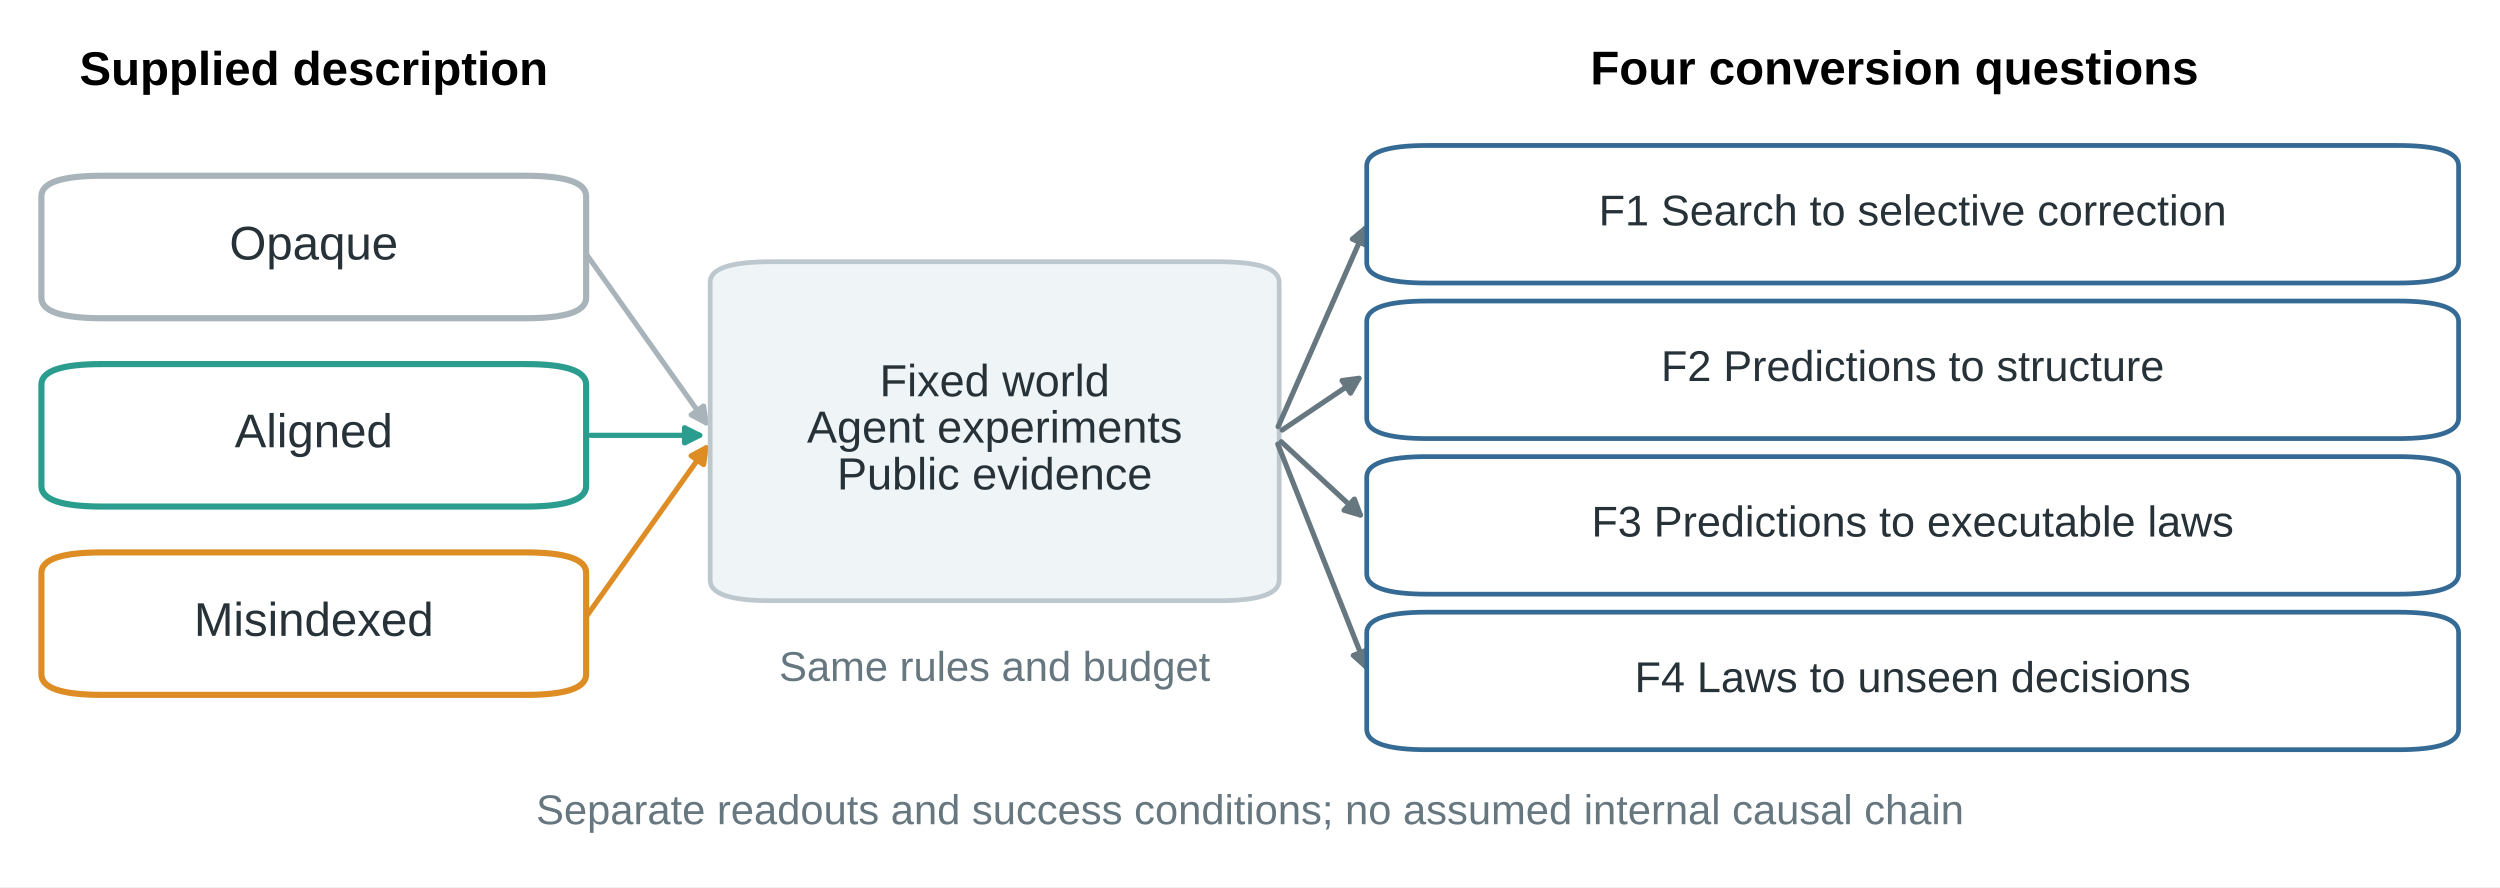
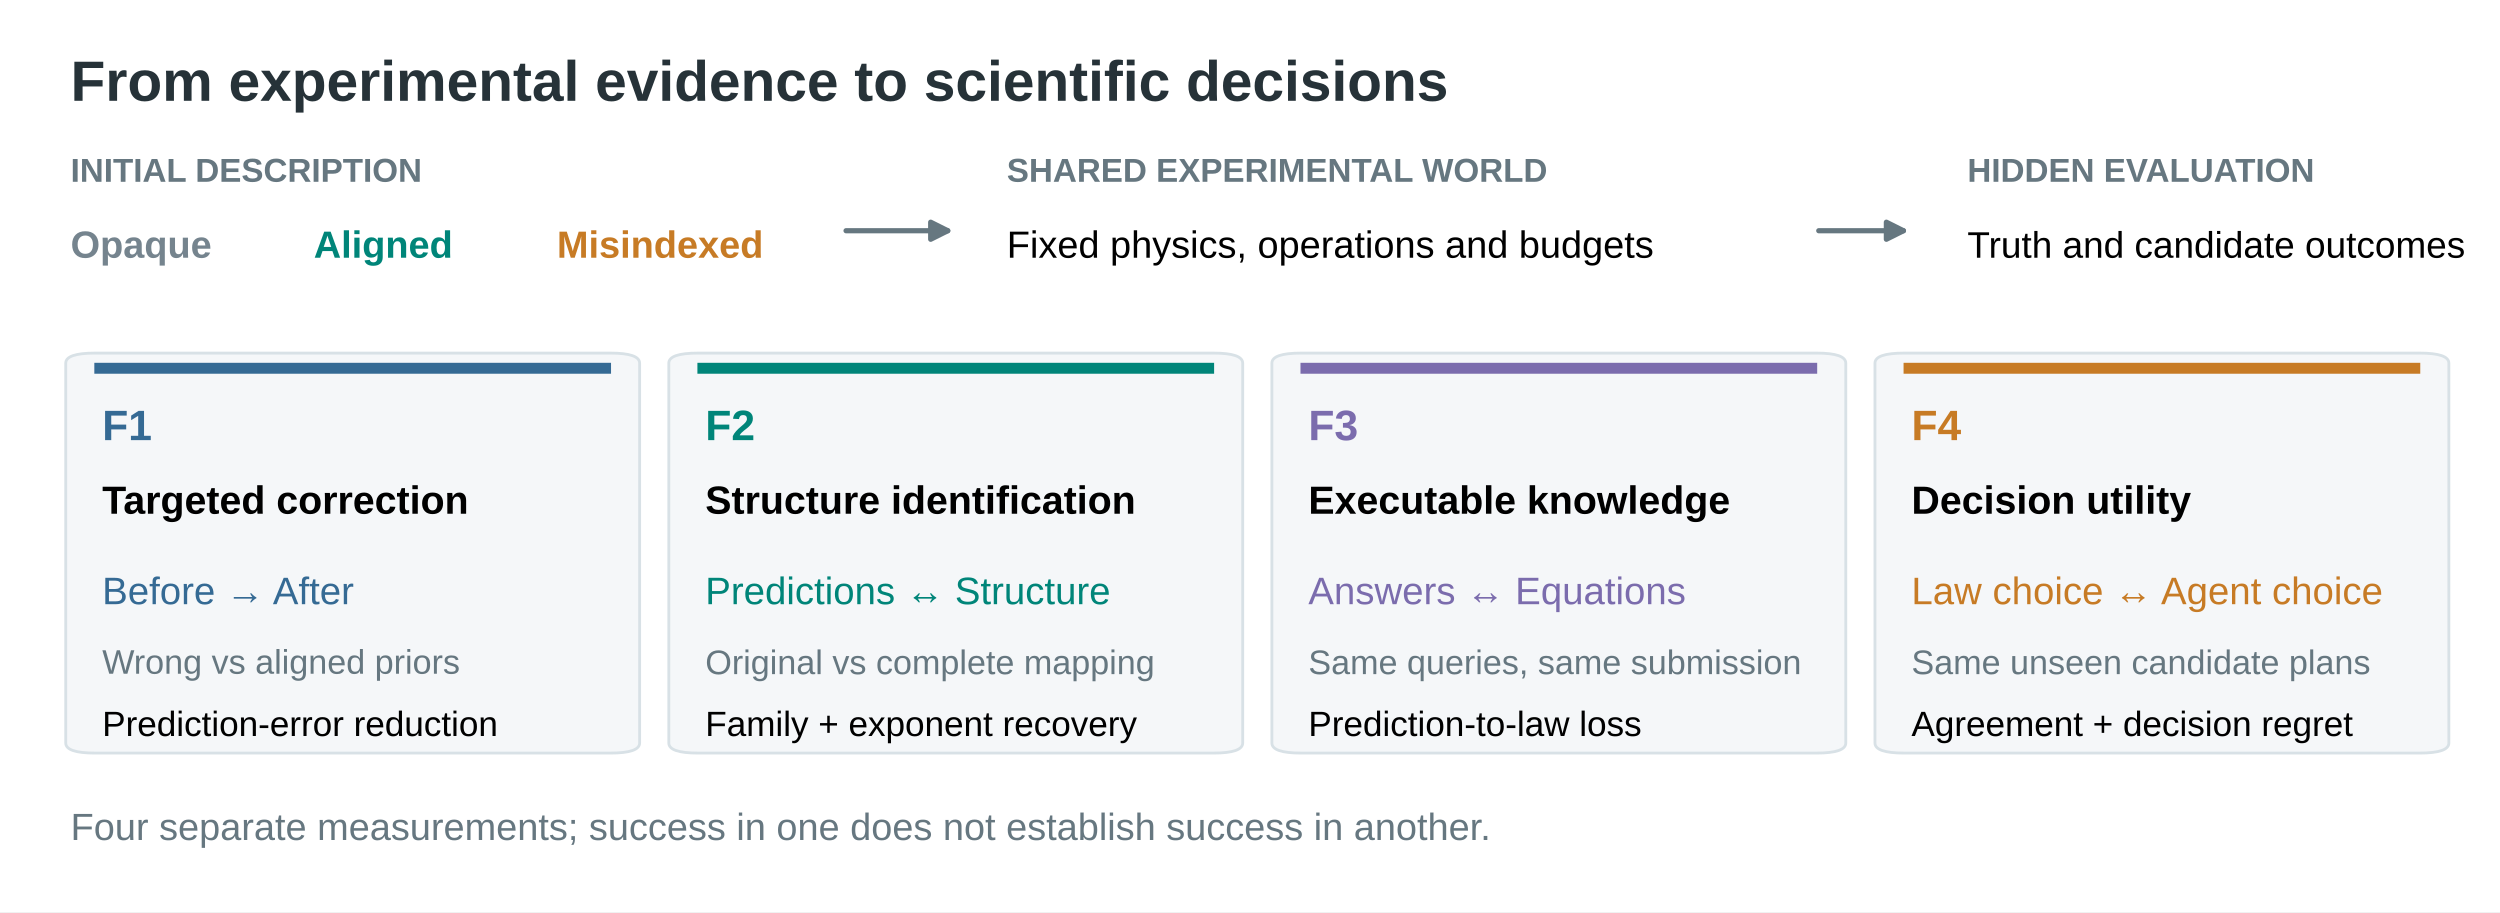
- <svg xmlns="http://www.w3.org/2000/svg" width="527.616pt" height="187.2pt" viewBox="0 0 527.616 187.2" version="1.1">
+ <svg xmlns="http://www.w3.org/2000/svg" width="527.616pt" height="192.492pt" viewBox="0 0 527.616 192.492" version="1.1">
  <defs>
    <style type="text/css">*{stroke-linejoin: round; stroke-linecap: butt}</style>
  </defs>
  <g id="figure_1">
    <g id="patch_1">
-       <path d="M 0 187.2 L 527.616 187.2 L 527.616 -0 L 0 -0 z " style="fill: #ffffff" />
+       <path d="M 0 192.492 L 527.616 192.492 L 527.616 0 L 0 0 z " style="fill: #ffffff" />
    </g>
    <g id="axes_1">
      <g id="patch_2">
-         <path d="M 21.57 67.162 L 110.87 67.162 Q 123.7 67.162 123.7 62.842 L 123.7 41.414 Q 123.7 37.094 110.87 37.094 L 21.57 37.094 Q 8.74 37.094 8.74 41.414 L 8.74 62.842 Q 8.74 67.162 21.57 67.162 z " clip-path="url(#pe989a8f828)" style="fill: #ffffff; stroke: #a8b4ba; stroke-width: 1.3; stroke-linejoin: miter" />
+         <path d="M 178.558 48.695 Q 189.904 48.695 200.02 48.695 " clip-path="url(#p1fae0fed9e)" style="fill: none; stroke: #667780; stroke-width: 1.1; stroke-linecap: round" />
+         <path d="M 196.42 46.895 L 200.02 48.695 L 196.42 50.495 z " clip-path="url(#p1fae0fed9e)" style="fill: #667780; stroke: #667780; stroke-width: 1.1; stroke-linecap: round" />
      </g>
      <g id="patch_3">
-         <path d="M 123.833 53.761 Q 136.788 72.001 149.03 89.239 " clip-path="url(#pe989a8f828)" style="fill: none; stroke: #a8b4ba; stroke-width: 1.1; stroke-linecap: round" />
-         <path d="M 148.482 85.703 L 149.03 89.239 L 145.873 87.556 z " clip-path="url(#pe989a8f828)" style="fill: #a8b4ba; stroke: #a8b4ba; stroke-width: 1.1; stroke-linecap: round" />
+         <path d="M 383.846 48.695 Q 393.394 48.695 401.712 48.695 " clip-path="url(#p1fae0fed9e)" style="fill: none; stroke: #667780; stroke-width: 1.1; stroke-linecap: round" />
+         <path d="M 398.112 46.895 L 401.712 48.695 L 398.112 50.495 z " clip-path="url(#p1fae0fed9e)" style="fill: #667780; stroke: #667780; stroke-width: 1.1; stroke-linecap: round" />
      </g>
      <g id="patch_4">
-         <path d="M 21.57 106.906 L 110.87 106.906 Q 123.7 106.906 123.7 102.586 L 123.7 81.158 Q 123.7 76.838 110.87 76.838 L 21.57 76.838 Q 8.74 76.838 8.74 81.158 L 8.74 102.586 Q 8.74 106.906 21.57 106.906 z " clip-path="url(#pe989a8f828)" style="fill: #ffffff; stroke: #2a9d8f; stroke-width: 1.3; stroke-linejoin: miter" />
+         <path d="M 20.03 158.934 L 128.832 158.934 Q 134.991 158.934 134.991 156.797 L 134.991 76.656 Q 134.991 74.519 128.832 74.519 L 20.03 74.519 Q 13.872 74.519 13.872 76.656 L 13.872 156.797 Q 13.872 158.934 20.03 158.934 z " clip-path="url(#p1fae0fed9e)" style="fill: #f5f7f9; stroke: #d8e1e6; stroke-width: 0.6; stroke-linejoin: miter" />
      </g>
      <g id="patch_5">
-         <path d="M 124.676 91.872 Q 136.788 91.872 147.67 91.872 " clip-path="url(#pe989a8f828)" style="fill: none; stroke: #2a9d8f; stroke-width: 1.1; stroke-linecap: round" />
-         <path d="M 144.47 90.272 L 147.67 91.872 L 144.47 93.472 z " clip-path="url(#pe989a8f828)" style="fill: #2a9d8f; stroke: #2a9d8f; stroke-width: 1.1; stroke-linecap: round" />
+         <path d="M 147.308 158.934 L 256.11 158.934 Q 262.268 158.934 262.268 156.797 L 262.268 76.656 Q 262.268 74.519 256.11 74.519 L 147.308 74.519 Q 141.149 74.519 141.149 76.656 L 141.149 156.797 Q 141.149 158.934 147.308 158.934 z " clip-path="url(#p1fae0fed9e)" style="fill: #f5f7f9; stroke: #d8e1e6; stroke-width: 0.6; stroke-linejoin: miter" />
      </g>
      <g id="patch_6">
-         <path d="M 21.57 146.65 L 110.87 146.65 Q 123.7 146.65 123.7 142.33 L 123.7 120.902 Q 123.7 116.582 110.87 116.582 L 21.57 116.582 Q 8.74 116.582 8.74 120.902 L 8.74 142.33 Q 8.74 146.65 21.57 146.65 z " clip-path="url(#pe989a8f828)" style="fill: #ffffff; stroke: #dd8d24; stroke-width: 1.3; stroke-linejoin: miter" />
+         <path d="M 274.586 158.934 L 383.387 158.934 Q 389.546 158.934 389.546 156.797 L 389.546 76.656 Q 389.546 74.519 383.387 74.519 L 274.586 74.519 Q 268.427 74.519 268.427 76.656 L 268.427 156.797 Q 268.427 158.934 274.586 158.934 z " clip-path="url(#p1fae0fed9e)" style="fill: #f5f7f9; stroke: #d8e1e6; stroke-width: 0.6; stroke-linejoin: miter" />
      </g>
      <g id="patch_7">
-         <path d="M 123.833 129.983 Q 136.788 111.743 149.03 94.505 " clip-path="url(#pe989a8f828)" style="fill: none; stroke: #dd8d24; stroke-width: 1.1; stroke-linecap: round" />
-         <path d="M 145.873 96.188 L 149.03 94.505 L 148.482 98.041 z " clip-path="url(#pe989a8f828)" style="fill: #dd8d24; stroke: #dd8d24; stroke-width: 1.1; stroke-linecap: round" />
+         <path d="M 401.863 158.934 L 510.665 158.934 Q 516.823 158.934 516.823 156.797 L 516.823 76.656 Q 516.823 74.519 510.665 74.519 L 401.863 74.519 Q 395.705 74.519 395.705 76.656 L 395.705 156.797 Q 395.705 158.934 401.863 158.934 z " clip-path="url(#p1fae0fed9e)" style="fill: #f5f7f9; stroke: #d8e1e6; stroke-width: 0.6; stroke-linejoin: miter" />
      </g>
-       <g id="patch_8">
-         <path d="M 162.704 126.778 L 257.136 126.778 Q 269.967 126.778 269.967 122.458 L 269.967 59.558 Q 269.967 55.238 257.136 55.238 L 162.704 55.238 Q 149.874 55.238 149.874 59.558 L 149.874 122.458 Q 149.874 126.778 162.704 126.778 z " clip-path="url(#pe989a8f828)" style="fill: #eff4f7; stroke: #bcc7ce; stroke-linejoin: miter" />
+       <g id="line2d_1">
+         <path d="M 21.057 77.724 L 127.806 77.724 " clip-path="url(#p1fae0fed9e)" style="fill: none; stroke: #356a94; stroke-width: 2.3; stroke-linecap: square" />
      </g>
-       <g id="patch_9">
-         <path d="M 269.746 90.041 Q 279.205 68.544 288.168 48.172 " clip-path="url(#pe989a8f828)" style="fill: none; stroke: #667780; stroke-width: 1.1; stroke-linecap: round" />
-         <path d="M 285.415 50.457 L 288.168 48.172 L 288.344 51.745 z " clip-path="url(#pe989a8f828)" style="fill: #667780; stroke: #667780; stroke-width: 1.1; stroke-linecap: round" />
+       <g id="line2d_2">
+         <path d="M 148.334 77.724 L 255.083 77.724 " clip-path="url(#p1fae0fed9e)" style="fill: none; stroke: #008579; stroke-width: 2.3; stroke-linecap: square" />
      </g>
-       <g id="patch_10">
-         <path d="M 301.273 59.731 L 506.046 59.731 Q 518.876 59.731 518.876 55.411 L 518.876 35.021 Q 518.876 30.701 506.046 30.701 L 301.273 30.701 Q 288.442 30.701 288.442 35.021 L 288.442 55.411 Q 288.442 59.731 301.273 59.731 z " clip-path="url(#pe989a8f828)" style="fill: #ffffff; stroke: #356a94; stroke-linejoin: miter" />
+       <g id="line2d_3">
+         <path d="M 275.612 77.724 L 382.361 77.724 " clip-path="url(#p1fae0fed9e)" style="fill: none; stroke: #7b6cad; stroke-width: 2.3; stroke-linecap: square" />
      </g>
-       <g id="patch_11">
-         <path d="M 270.597 90.757 Q 279.202 84.962 286.788 79.853 " clip-path="url(#pe989a8f828)" style="fill: none; stroke: #667780; stroke-width: 1.1; stroke-linecap: round" />
-         <path d="M 283.24 80.314 L 286.788 79.853 L 285.027 82.968 z " clip-path="url(#pe989a8f828)" style="fill: #667780; stroke: #667780; stroke-width: 1.1; stroke-linecap: round" />
-       </g>
-       <g id="patch_12">
-         <path d="M 301.273 92.563 L 506.046 92.563 Q 518.876 92.563 518.876 88.243 L 518.876 67.853 Q 518.876 63.533 506.046 63.533 L 301.273 63.533 Q 288.442 63.533 288.442 67.853 L 288.442 88.243 Q 288.442 92.563 301.273 92.563 z " clip-path="url(#pe989a8f828)" style="fill: #ffffff; stroke: #356a94; stroke-linejoin: miter" />
-       </g>
-       <g id="patch_13">
-         <path d="M 270.406 93.229 Q 279.203 101.375 287.098 108.685 " clip-path="url(#pe989a8f828)" style="fill: none; stroke: #667780; stroke-width: 1.1; stroke-linecap: round" />
-         <path d="M 285.837 105.337 L 287.098 108.685 L 283.663 107.685 z " clip-path="url(#pe989a8f828)" style="fill: #667780; stroke: #667780; stroke-width: 1.1; stroke-linecap: round" />
-       </g>
-       <g id="patch_14">
-         <path d="M 301.273 125.395 L 506.046 125.395 Q 518.876 125.395 518.876 121.075 L 518.876 100.685 Q 518.876 96.365 506.046 96.365 L 301.273 96.365 Q 288.442 96.365 288.442 100.685 L 288.442 121.075 Q 288.442 125.395 301.273 125.395 z " clip-path="url(#pe989a8f828)" style="fill: #ffffff; stroke: #356a94; stroke-linejoin: miter" />
-       </g>
-       <g id="patch_15">
-         <path d="M 269.676 93.729 Q 279.204 117.792 288.28 140.711 " clip-path="url(#pe989a8f828)" style="fill: none; stroke: #667780; stroke-width: 1.1; stroke-linecap: round" />
-         <path d="M 288.59 137.146 L 288.28 140.711 L 285.614 138.325 z " clip-path="url(#pe989a8f828)" style="fill: #667780; stroke: #667780; stroke-width: 1.1; stroke-linecap: round" />
-       </g>
-       <g id="patch_16">
-         <path d="M 301.273 158.227 L 506.046 158.227 Q 518.876 158.227 518.876 153.907 L 518.876 133.517 Q 518.876 129.197 506.046 129.197 L 301.273 129.197 Q 288.442 129.197 288.442 133.517 L 288.442 153.907 Q 288.442 158.227 301.273 158.227 z " clip-path="url(#pe989a8f828)" style="fill: #ffffff; stroke: #356a94; stroke-linejoin: miter" />
+       <g id="line2d_4">
+         <path d="M 402.89 77.724 L 509.638 77.724 " clip-path="url(#p1fae0fed9e)" style="fill: none; stroke: #c77b25; stroke-width: 2.3; stroke-linecap: square" />
      </g>
      <g id="text_1">
-         <text style="font-weight: 700; font-size: 10px; font-family: 'Arial', 'Helvetica', 'DejaVu Sans', sans-serif; text-anchor: middle" x="66.22" y="17.936" transform="rotate(-0 66.21984 17.93569)">Supplied description</text>
+         <text style="font-weight: 700; font-size: 12px; font-family: 'Arial', 'Helvetica', 'DejaVu Sans', sans-serif; text-anchor: start; fill: #263238" x="14.898" y="21.278" transform="rotate(-0 14.89824 21.27839)">From experimental evidence to scientific decisions</text>
      </g>
      <g id="text_2">
-         <text style="font-size: 10px; font-family: 'Arial', 'Helvetica', 'DejaVu Sans', sans-serif; text-anchor: middle; fill: #263238" x="66.22" y="54.777" transform="rotate(-0 66.21984 54.77722)">Opaque</text>
+         <text style="font-weight: 700; font-size: 7px; font-family: 'Arial', 'Helvetica', 'DejaVu Sans', sans-serif; text-anchor: start; fill: #667780" x="14.898" y="38.366" transform="rotate(-0 14.89824 38.3661)">INITIAL DESCRIPTION</text>
      </g>
      <g id="text_3">
-         <text style="font-size: 10px; font-family: 'Arial', 'Helvetica', 'DejaVu Sans', sans-serif; text-anchor: middle; fill: #263238" x="66.22" y="94.399" transform="rotate(-0 66.21984 94.39856)">Aligned</text>
+         <text style="font-weight: 700; font-size: 8px; font-family: 'Arial', 'Helvetica', 'DejaVu Sans', sans-serif; text-anchor: start; fill: #75848e" x="14.898" y="54.394" transform="rotate(-0 14.89824 54.39438)">Opaque</text>
      </g>
      <g id="text_4">
-         <text style="font-size: 10px; font-family: 'Arial', 'Helvetica', 'DejaVu Sans', sans-serif; text-anchor: middle; fill: #263238" x="66.22" y="134.201" transform="rotate(-0 66.21984 134.2012)">Misindexed</text>
+         <text style="font-weight: 700; font-size: 8px; font-family: 'Arial', 'Helvetica', 'DejaVu Sans', sans-serif; text-anchor: start; fill: #008579" x="66.22" y="54.394" transform="rotate(-0 66.21984 54.39438)">Aligned</text>
      </g>
      <g id="text_5">
-         <text style="font-size: 9.5px; font-family: 'Arial', 'Helvetica', 'DejaVu Sans', sans-serif; fill: #263238" transform="translate(185.6359 83.6322)">Fixed world</text>
-         <text style="font-size: 9.5px; font-family: 'Arial', 'Helvetica', 'DejaVu Sans', sans-serif; fill: #263238" transform="translate(170.3179 93.40823)">Agent experiments</text>
-         <text style="font-size: 9.5px; font-family: 'Arial', 'Helvetica', 'DejaVu Sans', sans-serif; fill: #263238" transform="translate(176.651 103.2956)">Public evidence</text>
+         <text style="font-weight: 700; font-size: 8px; font-family: 'Arial', 'Helvetica', 'DejaVu Sans', sans-serif; text-anchor: start; fill: #c77b25" x="117.541" y="54.394" transform="rotate(-0 117.5414 54.39438)">Misindexed</text>
      </g>
      <g id="text_6">
-         <text style="font-size: 8.8px; font-family: 'Arial', 'Helvetica', 'DejaVu Sans', sans-serif; text-anchor: middle; fill: #667780" x="209.92" y="143.712" transform="rotate(-0 209.9203 143.712)">Same rules and budget</text>
+         <text style="font-weight: 700; font-size: 7px; font-family: 'Arial', 'Helvetica', 'DejaVu Sans', sans-serif; text-anchor: start; fill: #667780" x="212.486" y="38.366" transform="rotate(-0 212.4864 38.3661)">SHARED EXPERIMENTAL WORLD</text>
      </g>
      <g id="text_7">
-         <text style="font-weight: 700; font-size: 10px; font-family: 'Arial', 'Helvetica', 'DejaVu Sans', sans-serif; text-anchor: middle" x="399.81" y="17.814" transform="rotate(-0 399.8102 17.81381)">Four conversion questions</text>
+         <text style="font-size: 8px; font-family: 'Arial', 'Helvetica', 'DejaVu Sans', sans-serif; text-anchor: start" x="212.486" y="54.394" transform="rotate(-0 212.4864 54.39438)">Fixed physics, operations and budgets</text>
      </g>
      <g id="text_8">
-         <text style="font-size: 9.1px; font-family: 'Arial', 'Helvetica', 'DejaVu Sans', sans-serif; text-anchor: middle; fill: #263238" x="403.659" y="47.568" transform="rotate(-0 403.6594 47.56849)">F1   Search to selective correction</text>
+         <text style="font-weight: 700; font-size: 7px; font-family: 'Arial', 'Helvetica', 'DejaVu Sans', sans-serif; text-anchor: start; fill: #667780" x="415.207" y="38.366" transform="rotate(-0 415.2067 38.3661)">HIDDEN EVALUATION</text>
      </g>
      <g id="text_9">
-         <text style="font-size: 9.1px; font-family: 'Arial', 'Helvetica', 'DejaVu Sans', sans-serif; text-anchor: middle; fill: #263238" x="403.659" y="80.4" transform="rotate(-0 403.6594 80.40049)">F2   Predictions to structure</text>
+         <text style="font-size: 7.8px; font-family: 'Arial', 'Helvetica', 'DejaVu Sans', sans-serif; text-anchor: start" x="415.207" y="54.394" transform="rotate(-0 415.2067 54.39438)">Truth and candidate outcomes</text>
      </g>
      <g id="text_10">
-         <text style="font-size: 9.1px; font-family: 'Arial', 'Helvetica', 'DejaVu Sans', sans-serif; text-anchor: middle; fill: #263238" x="403.659" y="113.232" transform="rotate(-0 403.6594 113.2325)">F3   Predictions to executable laws</text>
+         <text style="font-weight: 700; font-size: 9px; font-family: 'Arial', 'Helvetica', 'DejaVu Sans', sans-serif; text-anchor: start; fill: #356a94" x="21.57" y="92.893" transform="rotate(-0 21.57005 92.89297)">F1</text>
      </g>
      <g id="text_11">
-         <text style="font-size: 9.1px; font-family: 'Arial', 'Helvetica', 'DejaVu Sans', sans-serif; text-anchor: middle; fill: #263238" x="403.659" y="146.064" transform="rotate(-0 403.6594 146.0645)">F4   Laws to unseen decisions</text>
+         <text style="font-weight: 700; font-size: 8.3px; font-family: 'Arial', 'Helvetica', 'DejaVu Sans', sans-serif; text-anchor: start" x="21.57" y="108.42" transform="rotate(-0 21.57005 108.4202)">Targeted correction</text>
      </g>
      <g id="text_12">
-         <text style="font-size: 8.8px; font-family: 'Arial', 'Helvetica', 'DejaVu Sans', sans-serif; text-anchor: middle; fill: #667780" x="263.808" y="173.952" transform="rotate(-0 263.808 173.952)">Separate readouts and success conditions; no assumed internal causal chain</text>
+         <text style="font-size: 8.1px; font-family: 'Arial', 'Helvetica', 'DejaVu Sans', sans-serif; text-anchor: start; fill: #356a94" x="21.57" y="127.511" transform="rotate(-0 21.57005 127.511)">Before  →  After</text>
+       </g>
+       <g id="text_13">
+         <text style="font-size: 7.2px; font-family: 'Arial', 'Helvetica', 'DejaVu Sans', sans-serif; text-anchor: start; fill: #667780" x="21.57" y="142.183" transform="rotate(-0 21.57005 142.1827)">Wrong vs aligned priors</text>
+       </g>
+       <g id="text_14">
+         <text style="font-size: 7.4px; font-family: 'Arial', 'Helvetica', 'DejaVu Sans', sans-serif; text-anchor: start" x="21.57" y="155.327" transform="rotate(-0 21.57005 155.3266)">Prediction-error reduction</text>
+       </g>
+       <g id="text_15">
+         <text style="font-weight: 700; font-size: 9px; font-family: 'Arial', 'Helvetica', 'DejaVu Sans', sans-serif; text-anchor: start; fill: #008579" x="148.848" y="92.893" transform="rotate(-0 148.8476 92.89297)">F2</text>
+       </g>
+       <g id="text_16">
+         <text style="font-weight: 700; font-size: 8.3px; font-family: 'Arial', 'Helvetica', 'DejaVu Sans', sans-serif; text-anchor: start" x="148.848" y="108.42" transform="rotate(-0 148.8476 108.4202)">Structure identification</text>
+       </g>
+       <g id="text_17">
+         <text style="font-size: 8.1px; font-family: 'Arial', 'Helvetica', 'DejaVu Sans', sans-serif; text-anchor: start; fill: #008579" x="148.848" y="127.511" transform="rotate(-0 148.8476 127.511)">Predictions  ↔  Structure</text>
+       </g>
+       <g id="text_18">
+         <text style="font-size: 7.2px; font-family: 'Arial', 'Helvetica', 'DejaVu Sans', sans-serif; text-anchor: start; fill: #667780" x="148.848" y="142.275" transform="rotate(-0 148.8476 142.2749)">Original vs complete mapping</text>
+       </g>
+       <g id="text_19">
+         <text style="font-size: 7.4px; font-family: 'Arial', 'Helvetica', 'DejaVu Sans', sans-serif; text-anchor: start" x="148.848" y="155.327" transform="rotate(-0 148.8476 155.3266)">Family + exponent recovery</text>
+       </g>
+       <g id="text_20">
+         <text style="font-weight: 700; font-size: 9px; font-family: 'Arial', 'Helvetica', 'DejaVu Sans', sans-serif; text-anchor: start; fill: #7b6cad" x="276.125" y="92.893" transform="rotate(-0 276.1252 92.89297)">F3</text>
+       </g>
+       <g id="text_21">
+         <text style="font-weight: 700; font-size: 8.3px; font-family: 'Arial', 'Helvetica', 'DejaVu Sans', sans-serif; text-anchor: start" x="276.125" y="108.42" transform="rotate(-0 276.1252 108.4202)">Executable knowledge</text>
+       </g>
+       <g id="text_22">
+         <text style="font-size: 8.1px; font-family: 'Arial', 'Helvetica', 'DejaVu Sans', sans-serif; text-anchor: start; fill: #7b6cad" x="276.125" y="127.511" transform="rotate(-0 276.1252 127.511)">Answers  ↔  Equations</text>
+       </g>
+       <g id="text_23">
+         <text style="font-size: 7.2px; font-family: 'Arial', 'Helvetica', 'DejaVu Sans', sans-serif; text-anchor: start; fill: #667780" x="276.125" y="142.27" transform="rotate(-0 276.1252 142.2704)">Same queries, same submission</text>
+       </g>
+       <g id="text_24">
+         <text style="font-size: 7.4px; font-family: 'Arial', 'Helvetica', 'DejaVu Sans', sans-serif; text-anchor: start" x="276.125" y="155.327" transform="rotate(-0 276.1252 155.3266)">Prediction-to-law loss</text>
+       </g>
+       <g id="text_25">
+         <text style="font-weight: 700; font-size: 9px; font-family: 'Arial', 'Helvetica', 'DejaVu Sans', sans-serif; text-anchor: start; fill: #c77b25" x="403.403" y="92.893" transform="rotate(-0 403.4028 92.89297)">F4</text>
+       </g>
+       <g id="text_26">
+         <text style="font-weight: 700; font-size: 8.3px; font-family: 'Arial', 'Helvetica', 'DejaVu Sans', sans-serif; text-anchor: start" x="403.403" y="108.42" transform="rotate(-0 403.4028 108.4202)">Decision utility</text>
+       </g>
+       <g id="text_27">
+         <text style="font-size: 8.1px; font-family: 'Arial', 'Helvetica', 'DejaVu Sans', sans-serif; text-anchor: start; fill: #c77b25" x="403.403" y="127.511" transform="rotate(-0 403.4028 127.511)">Law choice  ↔  Agent choice</text>
+       </g>
+       <g id="text_28">
+         <text style="font-size: 7.2px; font-family: 'Arial', 'Helvetica', 'DejaVu Sans', sans-serif; text-anchor: start; fill: #667780" x="403.403" y="142.27" transform="rotate(-0 403.4028 142.2704)">Same unseen candidate plans</text>
+       </g>
+       <g id="text_29">
+         <text style="font-size: 7.4px; font-family: 'Arial', 'Helvetica', 'DejaVu Sans', sans-serif; text-anchor: start" x="403.403" y="155.327" transform="rotate(-0 403.4028 155.3266)">Agreement + decision regret</text>
+       </g>
+       <g id="text_30">
+         <text style="font-size: 8px; font-family: 'Arial', 'Helvetica', 'DejaVu Sans', sans-serif; text-anchor: start; fill: #667780" x="14.898" y="177.278" transform="rotate(-0 14.89824 177.2779)">Four separate measurements; success in one does not establish success in another.</text>
      </g>
    </g>
  </g>
  <defs>
-     <clipPath id="pe989a8f828">
-       <rect x="7.2" y="7.2" width="513.216" height="172.8" />
+     <clipPath id="p1fae0fed9e">
+       <rect x="7.2" y="7.2" width="513.216" height="178.092" />
    </clipPath>
  </defs>
</svg>
